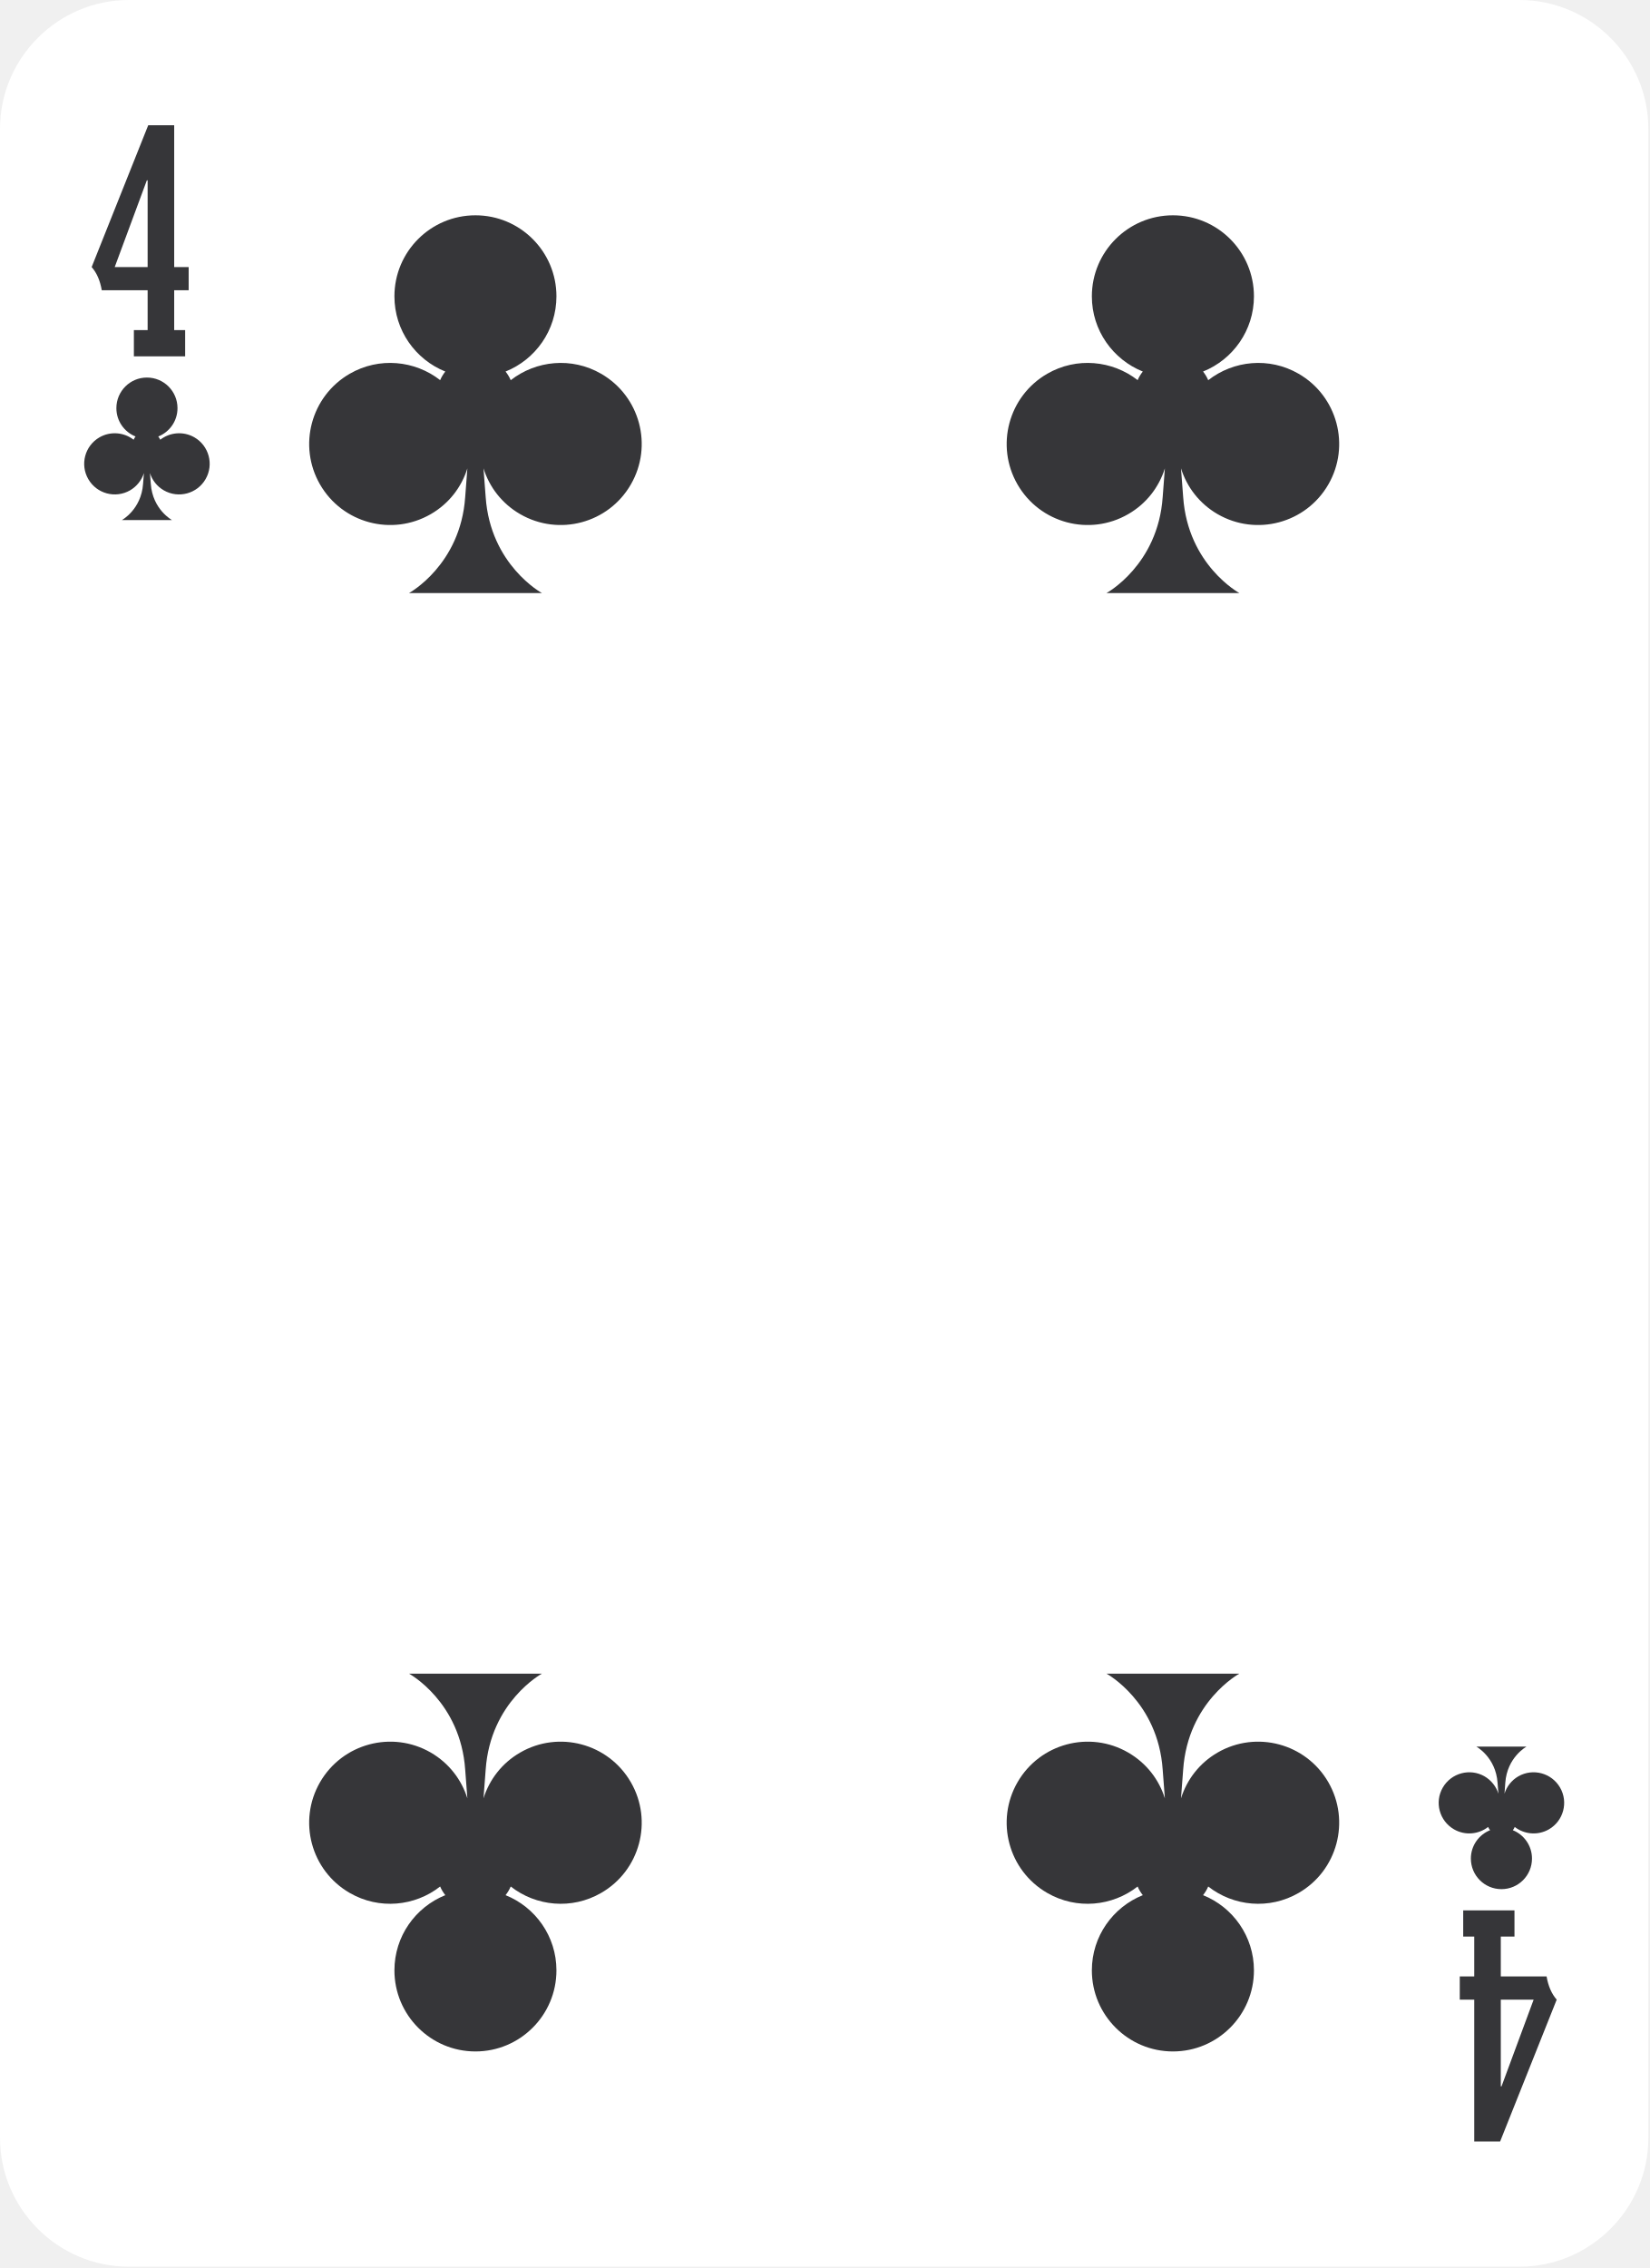
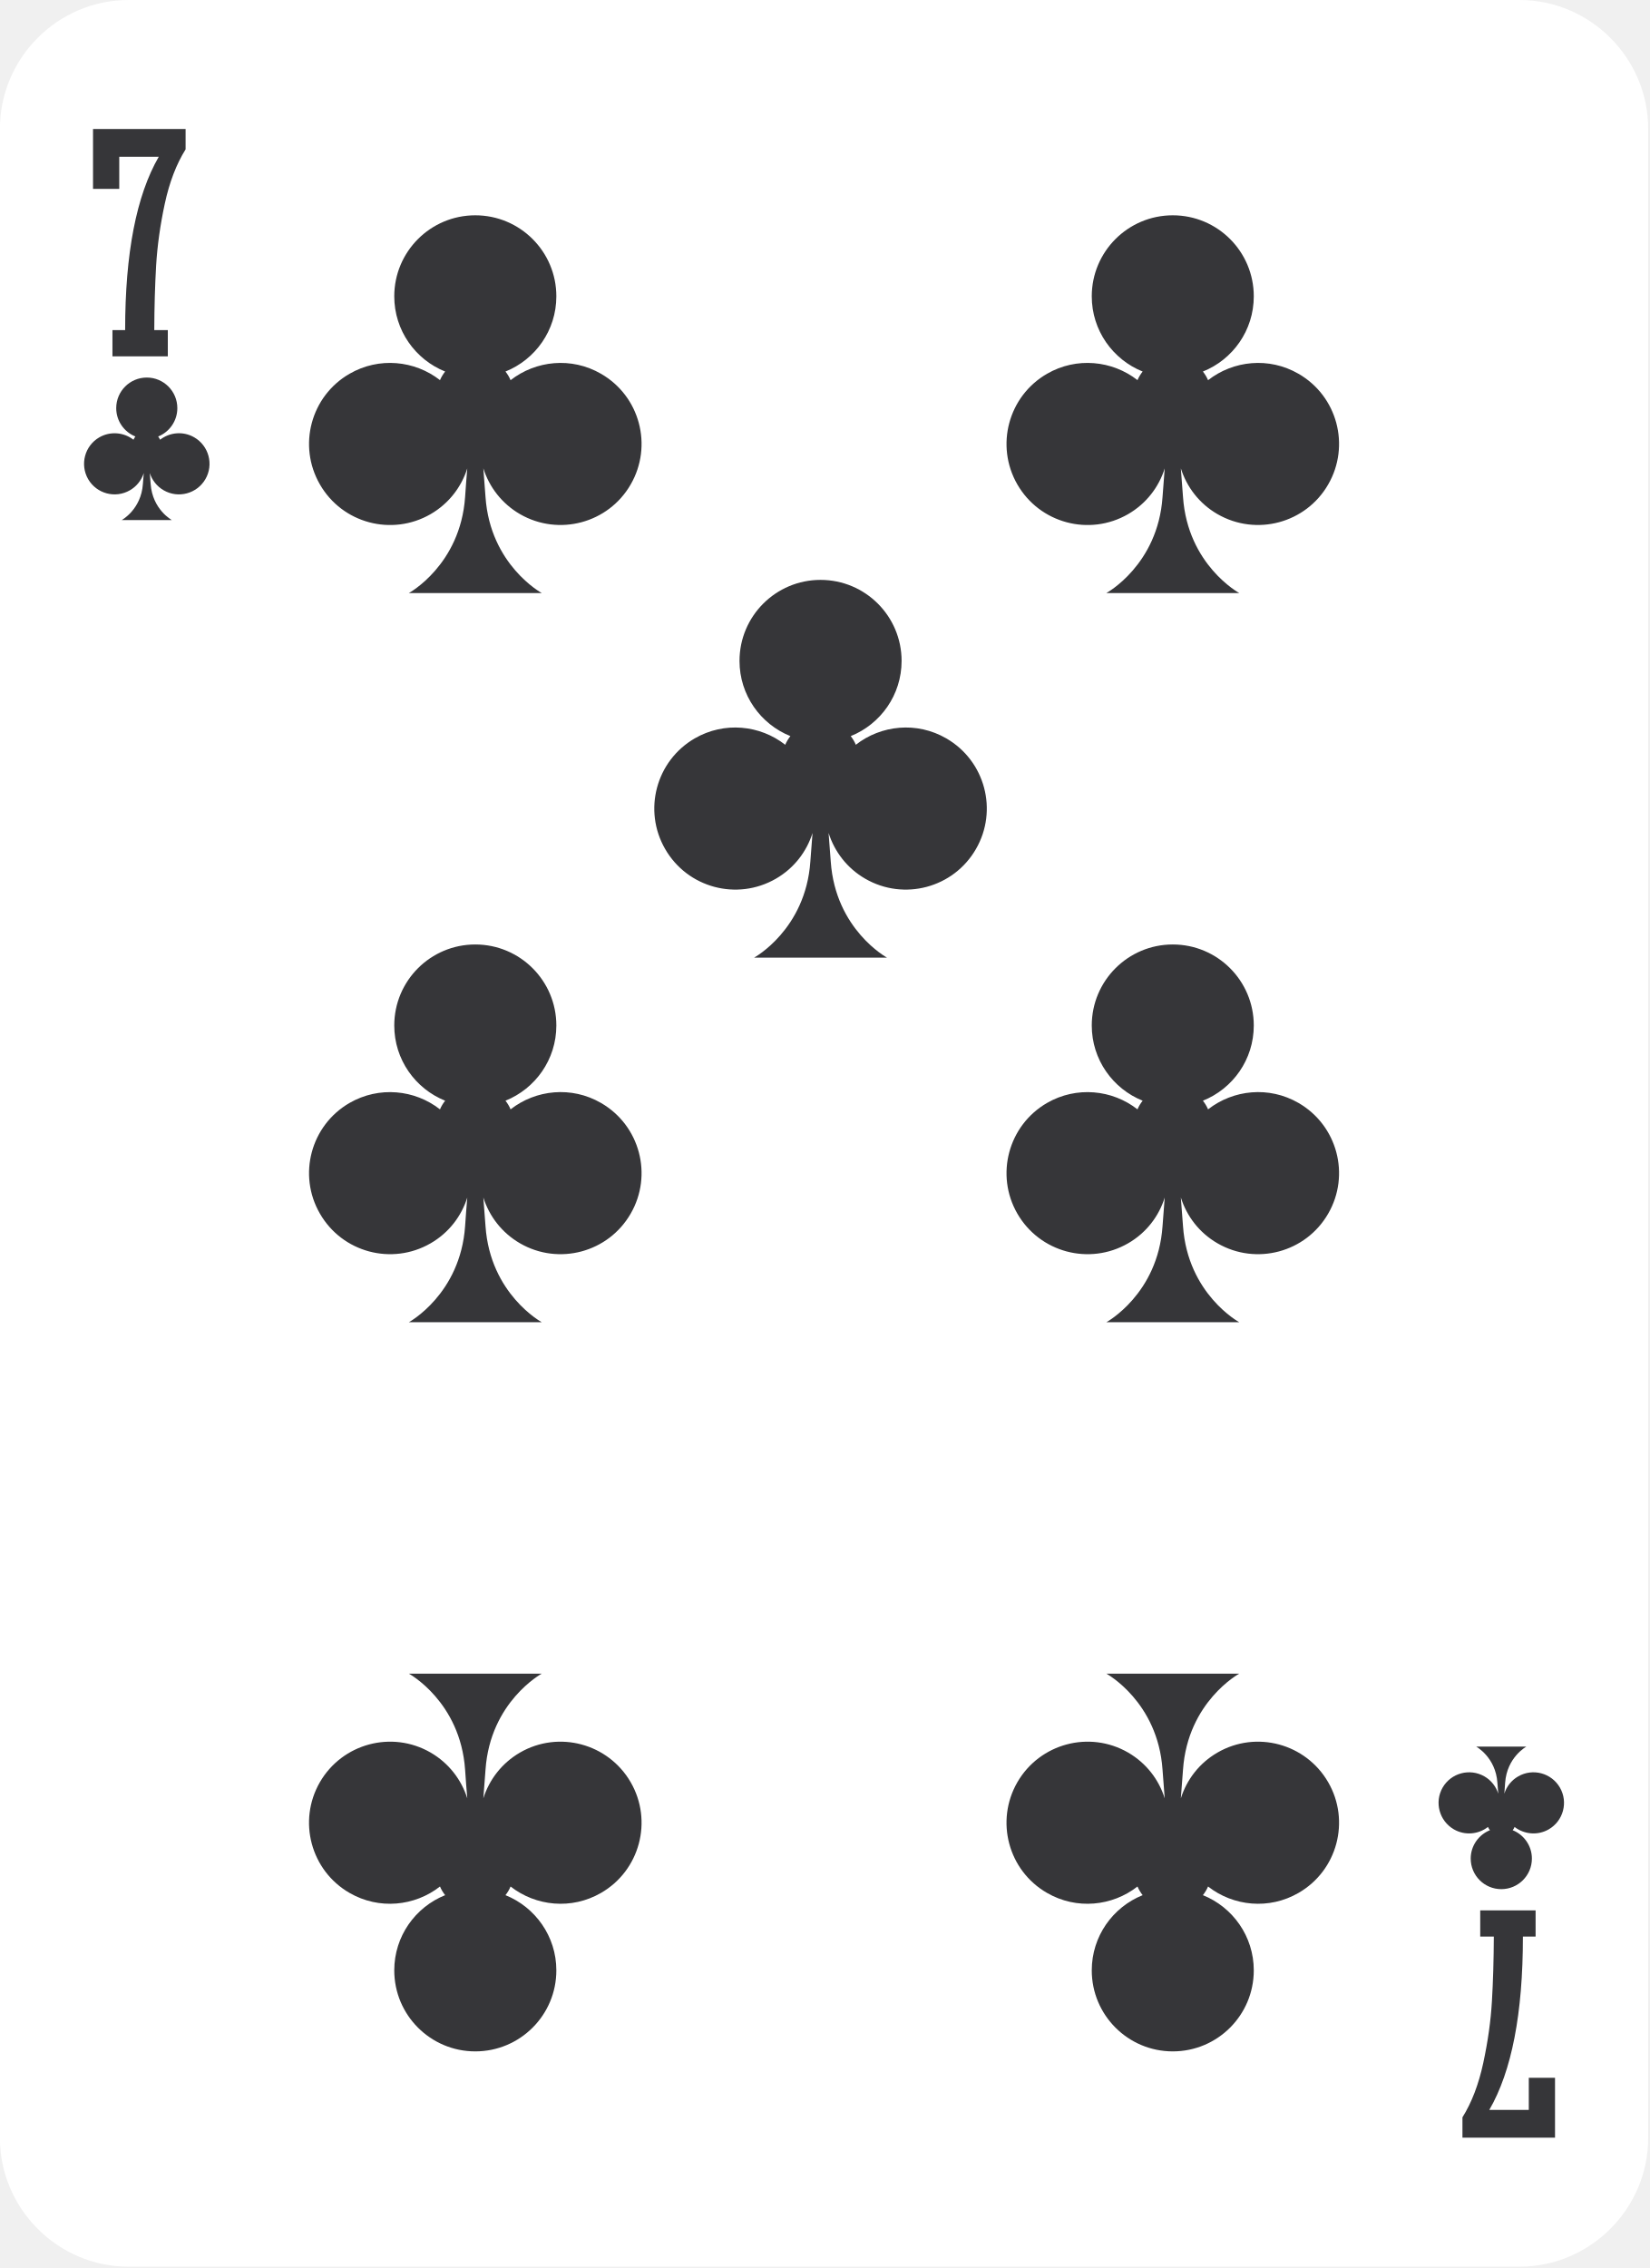
<svg xmlns="http://www.w3.org/2000/svg" width="100%" height="100%" viewBox="0 0 1040 1430" version="1.1" xml:space="preserve" style="fill-rule:evenodd;clip-rule:evenodd;stroke-linejoin:round;stroke-miterlimit:1.414;">
-   <g transform="matrix(1,0,0,1,-10765.3,-6418.93)">
+   <g transform="matrix(1,0,0,1,-10765.4,-8133.89)">
    <g transform="matrix(4.16667,0,0,4.16667,2443.47,151.804)">
-       <path d="M2246.7,1827.62C2246.7,1838.34 2237.92,1847.11 2227.2,1847.11L2016.73,1847.11C2006.01,1847.11 1997.24,1838.34 1997.24,1827.62L1997.24,1523.6C1997.24,1512.88 2006.01,1504.11 2016.73,1504.11L2227.2,1504.11C2237.92,1504.11 2246.7,1512.88 2246.7,1523.6L2246.7,1827.62Z" style="fill:white;fill-rule:nonzero;" />
+       <path d="M2246.7,2239.21C2246.7,2249.93 2237.92,2258.7 2227.21,2258.7L2016.73,2258.7C2006.01,2258.7 1997.25,2249.93 1997.25,2239.21L1997.25,1935.19C1997.25,1924.47 2006.01,1915.7 2016.73,1915.7L2227.21,1915.7C2237.92,1915.7 2246.7,1924.47 2246.7,1935.19L2246.7,2239.21Z" style="fill:white;fill-rule:nonzero;" />
    </g>
    <g transform="matrix(4.16667,0,0,4.16667,2443.47,151.804)">
-       <path d="M2017.5,1558.03L2017.5,1554.06L2019.58,1554.06L2019.58,1548.03L2012.64,1548.03C2012.39,1546.57 2011.88,1545.4 2011.11,1544.52L2019.67,1523.06L2023.6,1523.06L2023.6,1544.52L2025.79,1544.52L2025.79,1548.03L2023.6,1548.03L2023.6,1554.06L2025.26,1554.06L2025.26,1558.03L2017.5,1558.03ZM2019.58,1544.52L2019.58,1531.39L2019.46,1531.4L2014.6,1544.52L2019.58,1544.52Z" style="fill:rgb(54,54,57);fill-rule:nonzero;" />
+       <path d="M2014.28,1969.62L2014.28,1965.65L2016.2,1965.65C2016.2,1954.02 2017.9,1945.28 2021.29,1939.42L2015.31,1939.42L2015.31,1944.28L2011.34,1944.28L2011.34,1935.22L2025.35,1935.22L2025.35,1938.3C2023.95,1940.54 2022.9,1943.28 2022.2,1946.53C2021.5,1949.78 2021.07,1952.9 2020.89,1955.88C2020.72,1958.86 2020.62,1962.12 2020.61,1965.65L2022.66,1965.65L2022.66,1969.62L2014.28,1969.62Z" style="fill:rgb(54,54,57);fill-rule:nonzero;" />
    </g>
    <g transform="matrix(4.16667,0,0,4.16667,2443.47,151.804)">
-       <path d="M2026.66,1570.29C2024.97,1569.32 2022.93,1569.53 2021.49,1570.65C2021.42,1570.48 2021.31,1570.31 2021.19,1570.16C2022.9,1569.48 2024.1,1567.82 2024.1,1565.87C2024.1,1563.31 2022.03,1561.24 2019.47,1561.24C2016.92,1561.24 2014.85,1563.31 2014.85,1565.87C2014.85,1567.82 2016.05,1569.48 2017.75,1570.16C2017.63,1570.31 2017.53,1570.48 2017.46,1570.65C2016.02,1569.53 2013.98,1569.32 2012.29,1570.29C2010.08,1571.57 2009.32,1574.4 2010.6,1576.61C2011.88,1578.83 2014.71,1579.58 2016.92,1578.31C2017.96,1577.7 2018.68,1576.76 2019.02,1575.69C2018.97,1576.19 2018.93,1576.74 2018.89,1577.33C2018.62,1581.21 2015.68,1582.81 2015.68,1582.81L2023.27,1582.81C2023.27,1582.81 2020.33,1581.21 2020.06,1577.33C2020.02,1576.73 2019.97,1576.19 2019.93,1575.69C2020.27,1576.76 2020.98,1577.7 2022.03,1578.31C2024.24,1579.58 2027.07,1578.83 2028.35,1576.61C2029.63,1574.4 2028.87,1571.57 2026.66,1570.29Z" style="fill:rgb(54,54,57);fill-rule:nonzero;" />
+       <path d="M2026.66,1981.88C2024.97,1980.9 2022.93,1981.12 2021.49,1982.24C2021.42,1982.07 2021.31,1981.9 2021.2,1981.75C2022.9,1981.07 2024.1,1979.4 2024.1,1977.46C2024.1,1974.9 2022.03,1972.83 2019.48,1972.83C2016.92,1972.83 2014.85,1974.9 2014.85,1977.46C2014.85,1979.4 2016.05,1981.07 2017.75,1981.75C2017.64,1981.9 2017.54,1982.06 2017.46,1982.24C2016.02,1981.12 2013.98,1980.91 2012.29,1981.88C2010.08,1983.16 2009.33,1985.99 2010.6,1988.2C2011.88,1990.41 2014.71,1991.17 2016.92,1989.89C2017.96,1989.29 2018.68,1988.35 2019.02,1987.28C2018.97,1987.78 2018.93,1988.33 2018.89,1988.92C2018.63,1992.8 2015.68,1994.4 2015.68,1994.4L2023.27,1994.4C2023.27,1994.4 2020.33,1992.8 2020.06,1988.92C2020.02,1988.32 2019.98,1987.78 2019.93,1987.28C2020.27,1988.34 2020.99,1989.29 2022.03,1989.89C2024.24,1991.17 2027.07,1990.41 2028.35,1988.2C2029.63,1985.99 2028.87,1983.16 2026.66,1981.88Z" style="fill:rgb(54,54,57);fill-rule:nonzero;" />
    </g>
    <g transform="matrix(4.16667,0,0,4.16667,2443.47,151.804)">
-       <path d="M2226.44,1793.19L2226.44,1797.16L2224.37,1797.16L2224.37,1803.19L2231.3,1803.19C2231.55,1804.65 2232.06,1805.82 2232.83,1806.7L2224.27,1828.16L2220.35,1828.16L2220.35,1806.7L2218.16,1806.7L2218.16,1803.19L2220.35,1803.19L2220.35,1797.16L2218.68,1797.16L2218.68,1793.19L2226.44,1793.19ZM2224.37,1806.7L2224.37,1819.83L2224.48,1819.82L2229.34,1806.7L2224.37,1806.7Z" style="fill:rgb(54,54,57);fill-rule:nonzero;" />
+       <path d="M2229.66,2204.78L2229.66,2208.75L2227.74,2208.75C2227.74,2220.38 2226.05,2229.12 2222.65,2234.98L2228.63,2234.98L2228.63,2230.12L2232.6,2230.12L2232.6,2239.18L2218.59,2239.18L2218.59,2236.1C2219.99,2233.86 2221.04,2231.12 2221.74,2227.87C2222.44,2224.62 2222.88,2221.5 2223.05,2218.52C2223.23,2215.54 2223.32,2212.28 2223.34,2208.75L2221.28,2208.75L2221.28,2204.78L2229.66,2204.78Z" style="fill:rgb(54,54,57);fill-rule:nonzero;" />
    </g>
    <g transform="matrix(4.16667,0,0,4.16667,2443.47,151.804)">
-       <path d="M2217.29,1780.93C2218.97,1781.9 2221.01,1781.69 2222.45,1780.57C2222.53,1780.75 2222.63,1780.91 2222.75,1781.06C2221.04,1781.74 2219.84,1783.41 2219.84,1785.35C2219.84,1787.91 2221.91,1789.98 2224.47,1789.98C2227.02,1789.98 2229.09,1787.91 2229.09,1785.35C2229.09,1783.41 2227.89,1781.74 2226.19,1781.06C2226.3,1780.91 2226.41,1780.75 2226.48,1780.57C2227.92,1781.69 2229.96,1781.9 2231.65,1780.93C2233.86,1779.65 2234.62,1776.82 2233.34,1774.61C2232.06,1772.4 2229.23,1771.64 2227.02,1772.91C2225.98,1773.52 2225.26,1774.46 2224.93,1775.53C2224.97,1775.03 2225.01,1774.49 2225.05,1773.89C2225.32,1770.01 2228.26,1768.41 2228.26,1768.41L2220.67,1768.41C2220.67,1768.41 2223.61,1770.01 2223.88,1773.89C2223.93,1774.49 2223.96,1775.03 2224.01,1775.53C2223.67,1774.47 2222.95,1773.52 2221.91,1772.91C2219.7,1771.64 2216.87,1772.4 2215.59,1774.61C2214.31,1776.82 2215.07,1779.65 2217.29,1780.93Z" style="fill:rgb(54,54,57);fill-rule:nonzero;" />
+       <path d="M2217.29,2192.52C2218.97,2193.49 2221.01,2193.28 2222.45,2192.16C2222.53,2192.34 2222.63,2192.5 2222.75,2192.65C2221.05,2193.33 2219.84,2195 2219.84,2196.94C2219.84,2199.5 2221.91,2201.57 2224.47,2201.57C2227.02,2201.57 2229.1,2199.5 2229.1,2196.94C2229.1,2195 2227.89,2193.33 2226.19,2192.65C2226.31,2192.5 2226.41,2192.34 2226.48,2192.16C2227.93,2193.28 2229.97,2193.49 2231.65,2192.52C2233.86,2191.24 2234.62,2188.41 2233.34,2186.2C2232.06,2183.99 2229.23,2183.23 2227.02,2184.51C2225.98,2185.11 2225.26,2186.05 2224.93,2187.12C2224.97,2186.62 2225.01,2186.08 2225.05,2185.48C2225.32,2181.6 2228.26,2180 2228.26,2180L2220.67,2180C2220.67,2180 2223.62,2181.6 2223.88,2185.48C2223.93,2186.08 2223.97,2186.62 2224.01,2187.12C2223.67,2186.06 2222.96,2185.11 2221.92,2184.51C2219.7,2183.23 2216.87,2183.99 2215.59,2186.2C2214.32,2188.41 2215.08,2191.24 2217.29,2192.52Z" style="fill:rgb(54,54,57);fill-rule:nonzero;" />
    </g>
    <g transform="matrix(4.16667,0,0,4.16667,2443.47,151.804)">
-       <path d="M2050.16,1790.55C2054.62,1793.13 2060.03,1792.58 2063.85,1789.58C2064.05,1790.06 2064.32,1790.49 2064.63,1790.89C2060.12,1792.7 2056.93,1797.11 2056.93,1802.27C2056.93,1809.04 2062.42,1814.54 2069.19,1814.54C2075.96,1814.54 2081.45,1809.04 2081.45,1802.27C2081.45,1797.11 2078.26,1792.7 2073.75,1790.89C2074.06,1790.49 2074.33,1790.06 2074.53,1789.58C2078.36,1792.58 2083.76,1793.13 2088.22,1790.55C2094.09,1787.17 2096.1,1779.66 2092.71,1773.8C2089.32,1767.93 2081.82,1765.92 2075.96,1769.31C2073.19,1770.91 2071.3,1773.41 2070.41,1776.24C2070.52,1774.9 2070.63,1773.47 2070.74,1771.9C2071.45,1761.61 2079.25,1757.37 2079.25,1757.37L2059.14,1757.37C2059.14,1757.37 2066.93,1761.61 2067.64,1771.9C2067.75,1773.47 2067.87,1774.91 2067.97,1776.24C2067.09,1773.42 2065.19,1770.91 2062.43,1769.31C2056.56,1765.92 2049.06,1767.93 2045.67,1773.8C2042.29,1779.66 2044.29,1787.16 2050.16,1790.55Z" style="fill:rgb(54,54,57);fill-rule:nonzero;" />
+       <path d="M2050.16,2202.14C2054.63,2204.72 2060.03,2204.16 2063.85,2201.17C2064.05,2201.65 2064.32,2202.08 2064.63,2202.48C2060.12,2204.29 2056.93,2208.7 2056.93,2213.86C2056.93,2220.63 2062.42,2226.12 2069.19,2226.12C2075.97,2226.12 2081.46,2220.63 2081.46,2213.86C2081.46,2208.7 2078.26,2204.29 2073.76,2202.48C2074.07,2202.08 2074.34,2201.65 2074.53,2201.17C2078.36,2204.16 2083.76,2204.72 2088.22,2202.14C2094.09,2198.76 2096.1,2191.25 2092.71,2185.39C2089.32,2179.53 2081.82,2177.51 2075.96,2180.9C2073.2,2182.5 2071.3,2185.01 2070.41,2187.83C2070.52,2186.49 2070.63,2185.06 2070.74,2183.49C2071.45,2173.2 2079.25,2168.96 2079.25,2168.96L2059.14,2168.96C2059.14,2168.96 2066.93,2173.2 2067.65,2183.49C2067.75,2185.06 2067.87,2186.5 2067.98,2187.83C2067.09,2185.01 2065.19,2182.5 2062.43,2180.9C2056.56,2177.51 2049.06,2179.53 2045.67,2185.39C2042.29,2191.26 2044.3,2198.76 2050.16,2202.14Z" style="fill:rgb(54,54,57);fill-rule:nonzero;" />
    </g>
    <g transform="matrix(4.16667,0,0,4.16667,2443.47,151.804)">
-       <path d="M2088.22,1560.67C2083.76,1558.09 2078.36,1558.65 2074.53,1561.64C2074.33,1561.16 2074.06,1560.73 2073.75,1560.33C2078.26,1558.52 2081.45,1554.11 2081.45,1548.95C2081.45,1542.18 2075.96,1536.69 2069.19,1536.69C2062.42,1536.69 2056.93,1542.18 2056.93,1548.95C2056.93,1554.11 2060.12,1558.52 2064.63,1560.33C2064.32,1560.73 2064.05,1561.16 2063.85,1561.63C2060.03,1558.65 2054.62,1558.09 2050.16,1560.67C2044.3,1564.06 2042.29,1571.56 2045.67,1577.42C2049.06,1583.29 2056.56,1585.3 2062.43,1581.91C2065.19,1580.32 2067.09,1577.81 2067.97,1574.99C2067.87,1576.32 2067.75,1577.75 2067.64,1579.32C2066.93,1589.61 2059.14,1593.85 2059.14,1593.85L2079.25,1593.85C2079.25,1593.85 2071.45,1589.61 2070.74,1579.32C2070.63,1577.75 2070.52,1576.32 2070.41,1574.98C2071.29,1577.8 2073.19,1580.31 2075.96,1581.91C2081.82,1585.3 2089.33,1583.29 2092.71,1577.42C2096.1,1571.56 2094.09,1564.06 2088.22,1560.67Z" style="fill:rgb(54,54,57);fill-rule:nonzero;" />
+       <path d="M2088.22,1972.26C2083.76,1969.68 2078.36,1970.24 2074.53,1973.23C2074.34,1972.75 2074.07,1972.32 2073.76,1971.92C2078.27,1970.11 2081.46,1965.7 2081.46,1960.54C2081.46,1953.77 2075.97,1948.28 2069.19,1948.28C2062.42,1948.28 2056.93,1953.77 2056.93,1960.54C2056.93,1965.7 2060.12,1970.11 2064.63,1971.92C2064.32,1972.32 2064.05,1972.75 2063.85,1973.22C2060.03,1970.24 2054.63,1969.68 2050.16,1972.26C2044.3,1975.64 2042.29,1983.14 2045.68,1989.01C2049.06,1994.88 2056.56,1996.89 2062.43,1993.5C2065.19,1991.9 2067.09,1989.39 2067.98,1986.58C2067.87,1987.9 2067.75,1989.34 2067.65,1990.91C2066.93,2001.2 2059.14,2005.44 2059.14,2005.44L2079.25,2005.44C2079.25,2005.44 2071.45,2001.2 2070.74,1990.91C2070.63,1989.34 2070.52,1987.9 2070.41,1986.57C2071.3,1989.39 2073.2,1991.9 2075.96,1993.5C2081.82,1996.88 2089.33,1994.88 2092.71,1989.01C2096.1,1983.14 2094.09,1975.64 2088.22,1972.26Z" style="fill:rgb(54,54,57);fill-rule:nonzero;" />
    </g>
    <g transform="matrix(4.16667,0,0,4.16667,2443.47,151.804)">
-       <path d="M2193.78,1560.67C2189.32,1558.09 2183.92,1558.65 2180.09,1561.64C2179.89,1561.16 2179.62,1560.73 2179.31,1560.33C2183.82,1558.52 2187.01,1554.11 2187.01,1548.95C2187.01,1542.18 2181.52,1536.69 2174.75,1536.69C2167.98,1536.69 2162.48,1542.18 2162.48,1548.95C2162.48,1554.11 2165.68,1558.52 2170.19,1560.33C2169.88,1560.73 2169.6,1561.16 2169.41,1561.63C2165.58,1558.65 2160.18,1558.09 2155.72,1560.67C2149.86,1564.06 2147.85,1571.56 2151.23,1577.42C2154.62,1583.29 2162.12,1585.3 2167.98,1581.91C2170.75,1580.32 2172.64,1577.81 2173.53,1574.99C2173.42,1576.32 2173.31,1577.75 2173.2,1579.32C2172.49,1589.61 2164.7,1593.85 2164.7,1593.85L2184.8,1593.85C2184.8,1593.85 2177.01,1589.61 2176.3,1579.32C2176.19,1577.75 2176.08,1576.32 2175.97,1574.98C2176.85,1577.8 2178.75,1580.31 2181.51,1581.91C2187.38,1585.3 2194.88,1583.29 2198.27,1577.42C2201.65,1571.56 2199.64,1564.06 2193.78,1560.67Z" style="fill:rgb(54,54,57);fill-rule:nonzero;" />
+       <path d="M2193.78,1972.26C2189.32,1969.68 2183.92,1970.24 2180.09,1973.23C2179.89,1972.75 2179.62,1972.32 2179.31,1971.92C2183.83,1970.11 2187.01,1965.7 2187.01,1960.54C2187.01,1953.77 2181.53,1948.28 2174.75,1948.28C2167.98,1948.28 2162.49,1953.77 2162.49,1960.54C2162.49,1965.7 2165.68,1970.11 2170.19,1971.92C2169.88,1972.32 2169.61,1972.75 2169.41,1973.22C2165.59,1970.24 2160.18,1969.68 2155.72,1972.26C2149.86,1975.64 2147.85,1983.14 2151.23,1989.01C2154.62,1994.88 2162.12,1996.89 2167.99,1993.5C2170.75,1991.9 2172.65,1989.39 2173.53,1986.58C2173.43,1987.9 2173.31,1989.34 2173.2,1990.91C2172.49,2001.2 2164.7,2005.44 2164.7,2005.44L2184.81,2005.44C2184.81,2005.44 2177.01,2001.2 2176.3,1990.91C2176.19,1989.34 2176.08,1987.9 2175.97,1986.57C2176.86,1989.39 2178.75,1991.9 2181.52,1993.5C2187.38,1996.88 2194.89,1994.88 2198.27,1989.01C2201.66,1983.14 2199.65,1975.64 2193.78,1972.26Z" style="fill:rgb(54,54,57);fill-rule:nonzero;" />
    </g>
    <g transform="matrix(4.16667,0,0,4.16667,2443.47,151.804)">
-       <path d="M2155.72,1790.55C2160.18,1793.13 2165.58,1792.58 2169.41,1789.58C2169.6,1790.06 2169.88,1790.49 2170.19,1790.89C2165.68,1792.7 2162.48,1797.11 2162.48,1802.27C2162.48,1809.04 2167.98,1814.54 2174.75,1814.54C2181.52,1814.54 2187.01,1809.04 2187.01,1802.27C2187.01,1797.11 2183.82,1792.7 2179.31,1790.89C2179.62,1790.49 2179.89,1790.06 2180.09,1789.58C2183.91,1792.58 2189.32,1793.13 2193.78,1790.55C2199.64,1787.17 2201.65,1779.66 2198.27,1773.8C2194.88,1767.93 2187.38,1765.92 2181.51,1769.31C2178.75,1770.91 2176.86,1773.41 2175.97,1776.24C2176.08,1774.9 2176.19,1773.47 2176.3,1771.9C2177.01,1761.61 2184.8,1757.37 2184.8,1757.37L2164.7,1757.37C2164.7,1757.37 2172.49,1761.61 2173.2,1771.9C2173.31,1773.47 2173.42,1774.91 2173.53,1776.24C2172.65,1773.42 2170.75,1770.91 2167.98,1769.31C2162.12,1765.92 2154.62,1767.93 2151.23,1773.8C2147.85,1779.66 2149.85,1787.16 2155.72,1790.55Z" style="fill:rgb(54,54,57);fill-rule:nonzero;" />
+       <path d="M2155.72,2202.14C2160.18,2204.72 2165.59,2204.16 2169.41,2201.17C2169.61,2201.65 2169.88,2202.08 2170.19,2202.48C2165.68,2204.29 2162.49,2208.7 2162.49,2213.86C2162.49,2220.63 2167.98,2226.12 2174.75,2226.12C2181.53,2226.12 2187.01,2220.63 2187.01,2213.86C2187.01,2208.7 2183.82,2204.29 2179.31,2202.48C2179.62,2202.08 2179.89,2201.65 2180.09,2201.17C2183.91,2204.16 2189.32,2204.72 2193.78,2202.14C2199.65,2198.76 2201.66,2191.25 2198.27,2185.39C2194.88,2179.53 2187.38,2177.51 2181.52,2180.9C2178.75,2182.5 2176.86,2185.01 2175.97,2187.83C2176.08,2186.49 2176.19,2185.06 2176.3,2183.49C2177.01,2173.2 2184.81,2168.96 2184.81,2168.96L2164.7,2168.96C2164.7,2168.96 2172.49,2173.2 2173.2,2183.49C2173.31,2185.06 2173.43,2186.5 2173.53,2187.83C2172.65,2185.01 2170.75,2182.5 2167.99,2180.9C2162.12,2177.51 2154.62,2179.53 2151.23,2185.39C2147.85,2191.26 2149.85,2198.76 2155.72,2202.14Z" style="fill:rgb(54,54,57);fill-rule:nonzero;" />
+     </g>
+     <g transform="matrix(4.16667,0,0,4.16667,2443.47,151.804)">
+       <path d="M2088.22,2082.6C2083.76,2080.02 2078.36,2080.58 2074.53,2083.57C2074.34,2083.09 2074.07,2082.66 2073.76,2082.26C2078.27,2080.45 2081.46,2076.04 2081.46,2070.88C2081.46,2064.11 2075.97,2058.62 2069.19,2058.62C2062.42,2058.62 2056.93,2064.11 2056.93,2070.88C2056.93,2076.04 2060.12,2080.45 2064.63,2082.26C2064.32,2082.66 2064.05,2083.09 2063.85,2083.57C2060.03,2080.58 2054.63,2080.03 2050.16,2082.6C2044.3,2085.99 2042.29,2093.49 2045.68,2099.35C2049.06,2105.22 2056.56,2107.23 2062.43,2103.84C2065.19,2102.25 2067.09,2099.74 2067.98,2096.92C2067.87,2098.25 2067.75,2099.68 2067.65,2101.25C2066.93,2111.54 2059.14,2115.78 2059.14,2115.78L2079.25,2115.78C2079.25,2115.78 2071.45,2111.54 2070.74,2101.25C2070.63,2099.68 2070.52,2098.24 2070.41,2096.91C2071.3,2099.73 2073.2,2102.24 2075.96,2103.84C2081.82,2107.23 2089.33,2105.22 2092.71,2099.35C2096.1,2093.49 2094.09,2085.99 2088.22,2082.6Z" style="fill:rgb(54,54,57);fill-rule:nonzero;" />
+     </g>
+     <g transform="matrix(4.16667,0,0,4.16667,2443.47,151.804)">
+       <path d="M2193.78,2082.6C2189.32,2080.02 2183.92,2080.58 2180.09,2083.57C2179.89,2083.09 2179.62,2082.66 2179.31,2082.26C2183.83,2080.45 2187.01,2076.04 2187.01,2070.88C2187.01,2064.11 2181.53,2058.62 2174.75,2058.62C2167.98,2058.62 2162.49,2064.11 2162.49,2070.88C2162.49,2076.04 2165.68,2080.45 2170.19,2082.26C2169.88,2082.66 2169.61,2083.09 2169.41,2083.57C2165.59,2080.58 2160.18,2080.03 2155.72,2082.6C2149.86,2085.99 2147.85,2093.49 2151.23,2099.35C2154.62,2105.22 2162.12,2107.23 2167.99,2103.84C2170.75,2102.25 2172.65,2099.74 2173.53,2096.92C2173.43,2098.25 2173.31,2099.68 2173.2,2101.25C2172.49,2111.54 2164.7,2115.78 2164.7,2115.78L2184.81,2115.78C2184.81,2115.78 2177.01,2111.54 2176.3,2101.25C2176.19,2099.68 2176.08,2098.24 2175.97,2096.91C2176.86,2099.73 2178.75,2102.24 2181.52,2103.84C2187.38,2107.23 2194.89,2105.22 2198.27,2099.35C2201.66,2093.49 2199.65,2085.99 2193.78,2082.6Z" style="fill:rgb(54,54,57);fill-rule:nonzero;" />
+     </g>
+     <g transform="matrix(4.16667,0,0,4.16667,2443.47,151.804)">
+       <path d="M2140.47,2027.43C2136.01,2024.85 2130.61,2025.41 2126.78,2028.4C2126.59,2027.92 2126.32,2027.49 2126.01,2027.09C2130.52,2025.28 2133.71,2020.87 2133.71,2015.71C2133.71,2008.94 2128.22,2003.45 2121.44,2003.45C2114.67,2003.45 2109.18,2008.94 2109.18,2015.71C2109.18,2020.87 2112.37,2025.28 2116.88,2027.09C2116.57,2027.49 2116.3,2027.92 2116.1,2028.4C2112.28,2025.41 2106.88,2024.85 2102.41,2027.43C2096.55,2030.82 2094.54,2038.32 2097.93,2044.18C2101.31,2050.05 2108.81,2052.06 2114.68,2048.67C2117.44,2047.08 2119.34,2044.57 2120.23,2041.75C2120.12,2043.08 2120.01,2044.51 2119.9,2046.08C2119.18,2056.37 2111.39,2060.61 2111.39,2060.61L2131.5,2060.61C2131.5,2060.61 2123.7,2056.37 2122.99,2046.08C2122.88,2044.51 2122.77,2043.07 2122.66,2041.74C2123.55,2044.56 2125.45,2047.08 2128.21,2048.67C2134.07,2052.06 2141.58,2050.05 2144.96,2044.18C2148.35,2038.32 2146.34,2030.82 2140.47,2027.43Z" style="fill:rgb(54,54,57);fill-rule:nonzero;" />
    </g>
  </g>
</svg>
